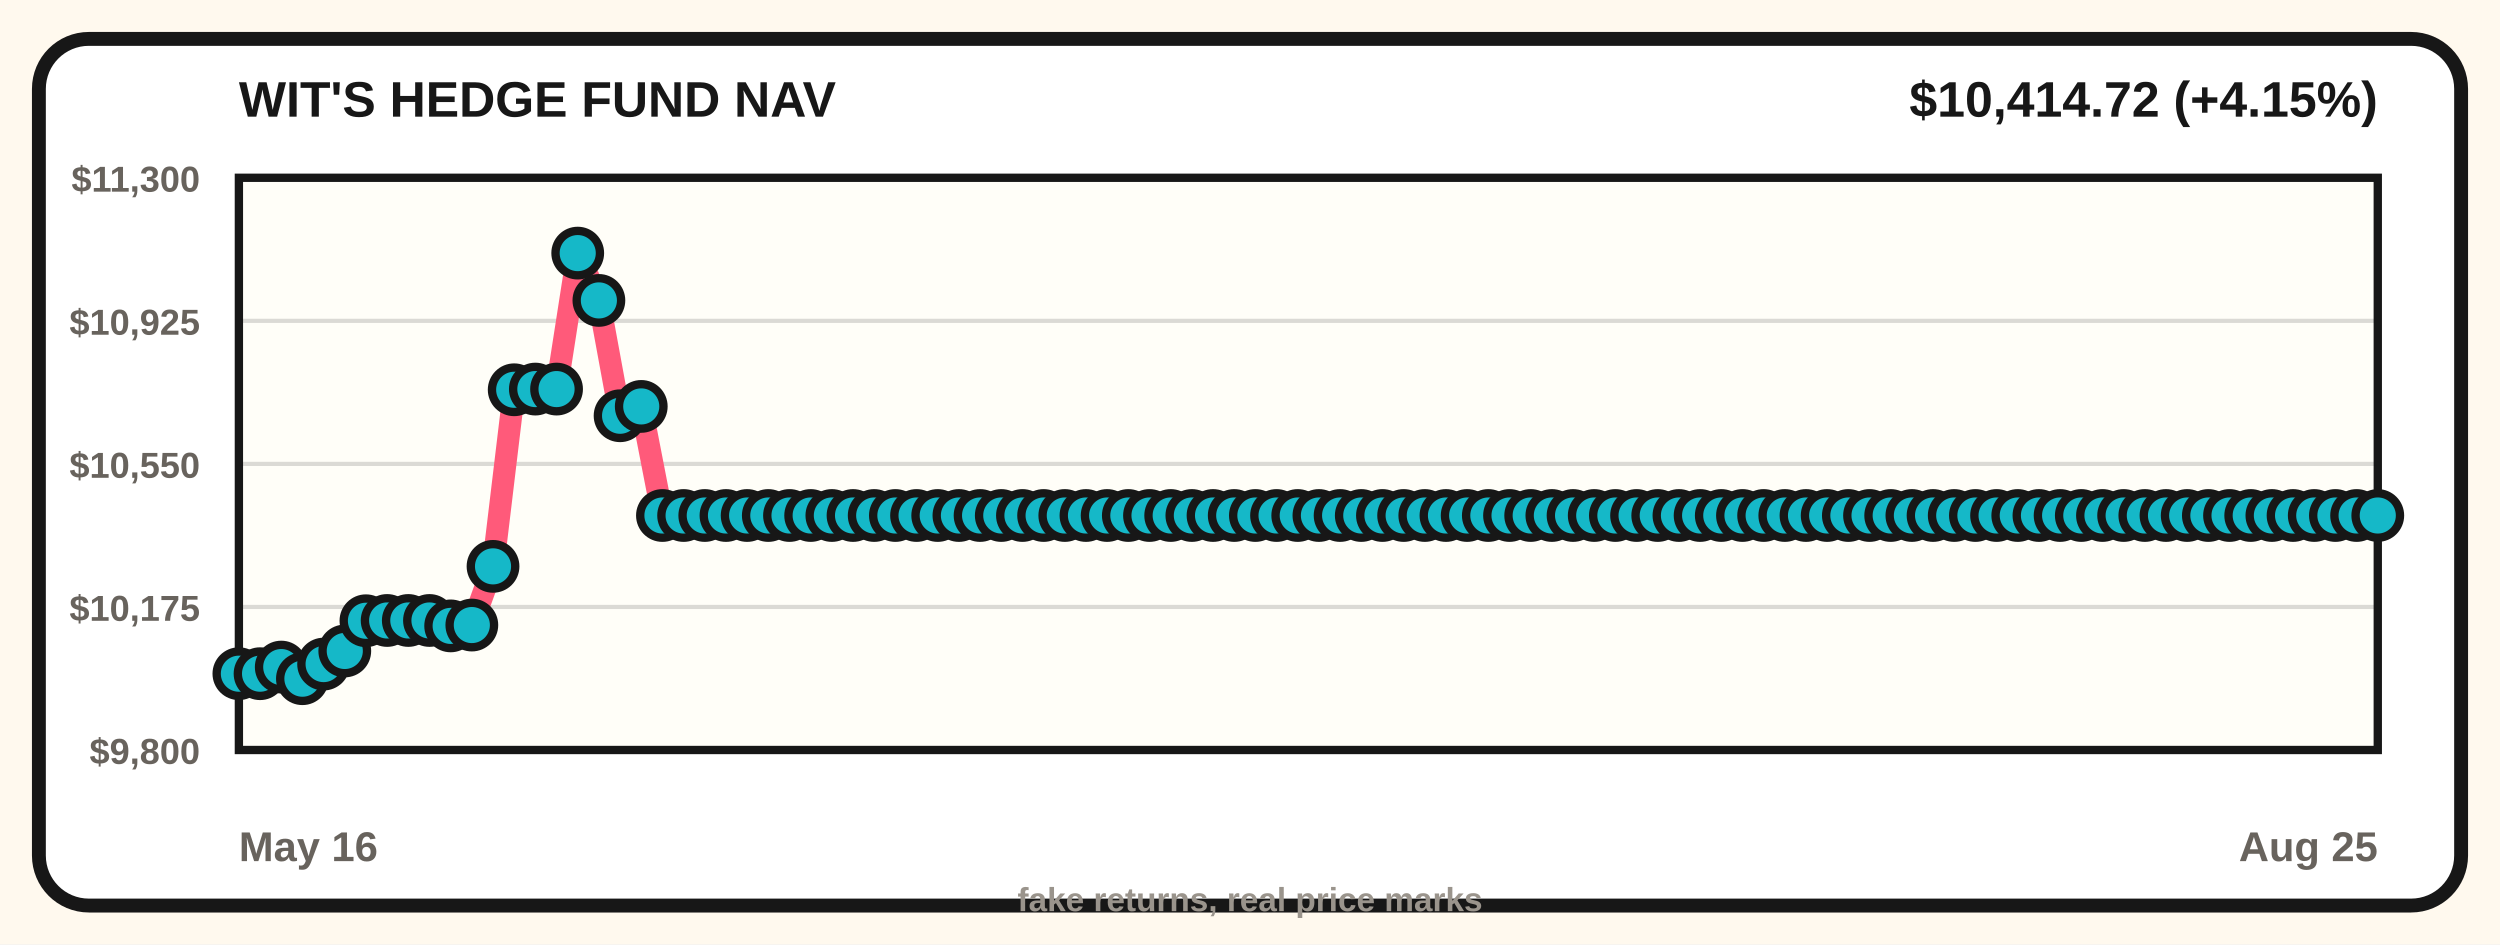
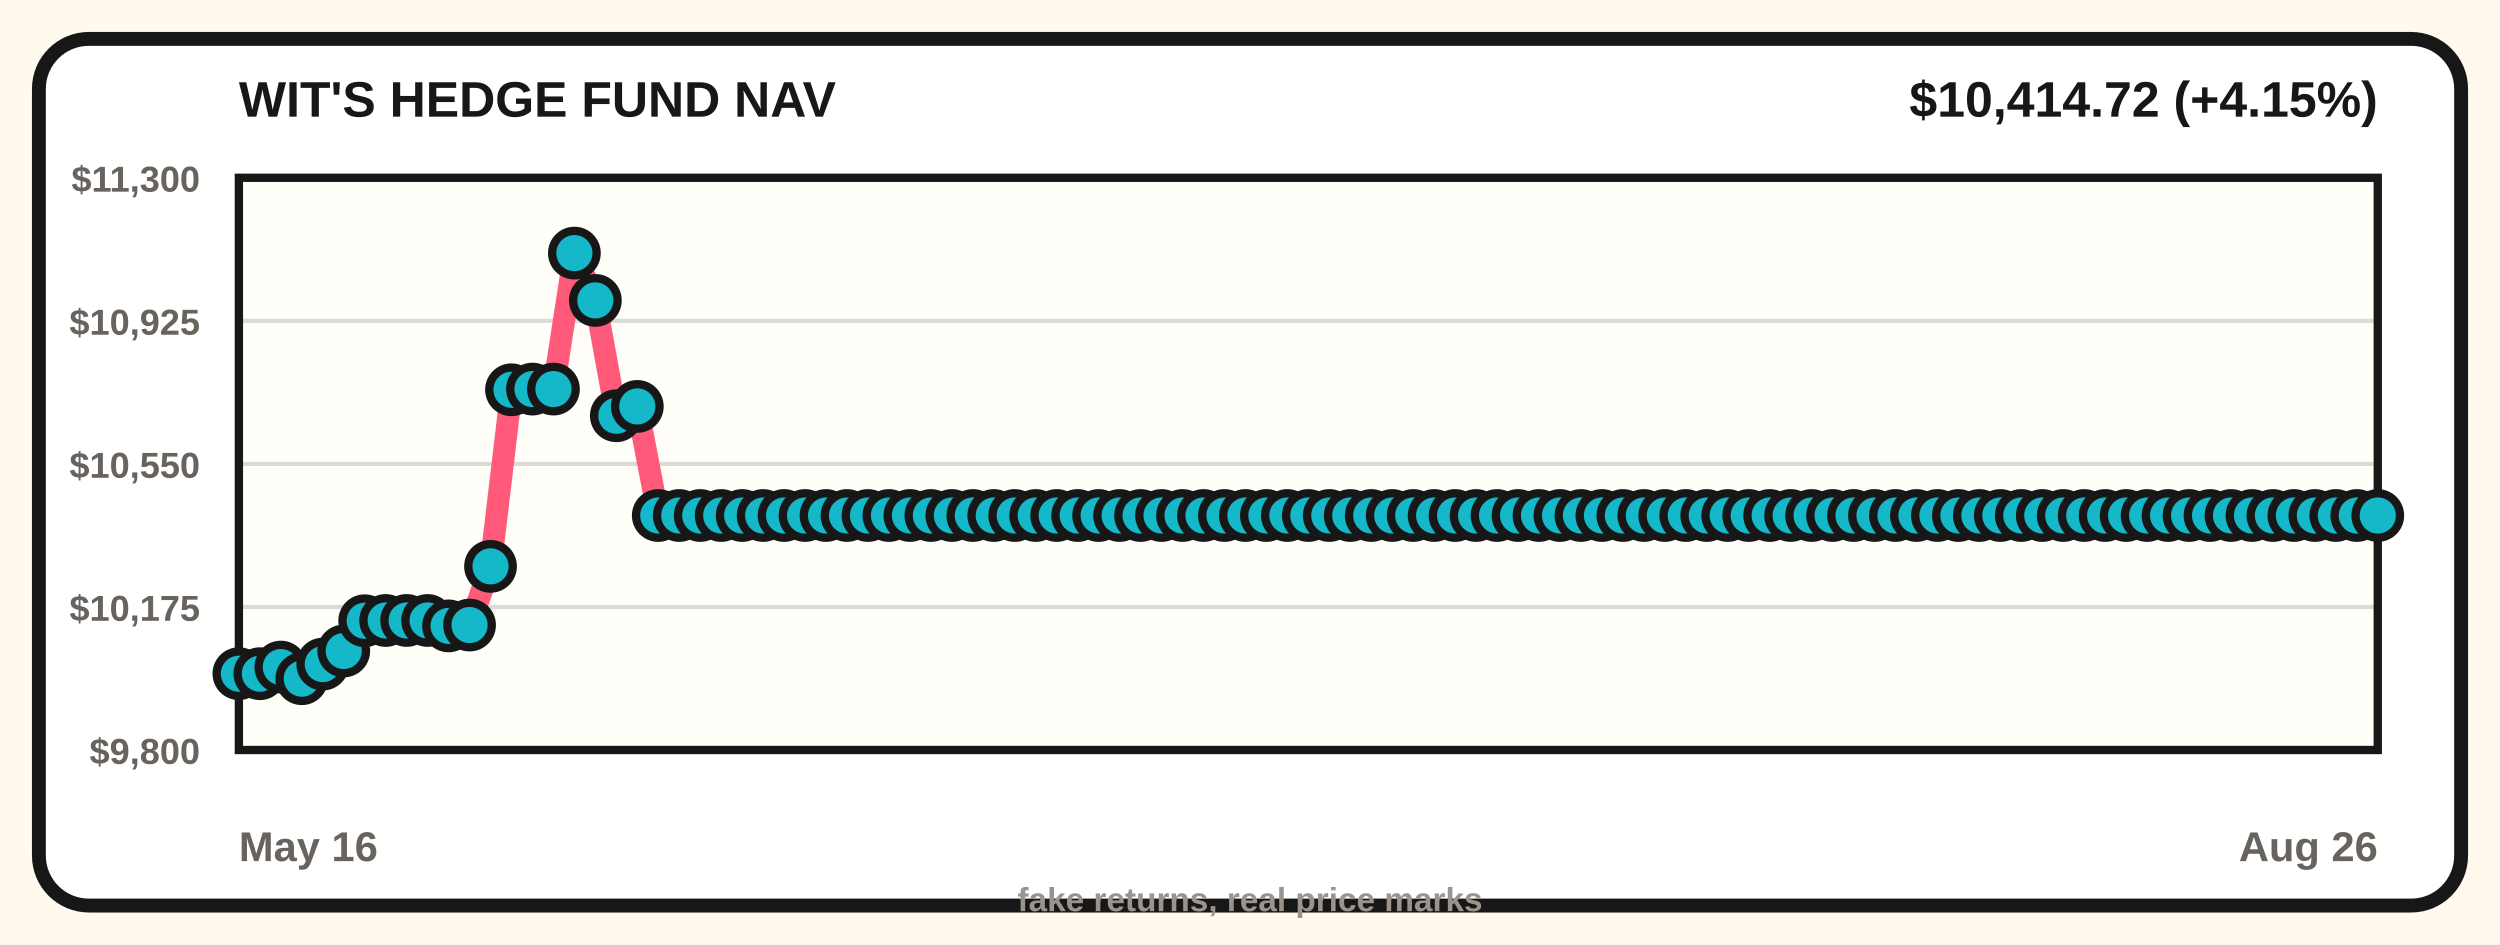
<svg xmlns="http://www.w3.org/2000/svg" width="900" height="340" viewBox="0 0 900 340" role="img" aria-label="Wit's Hedge Fund fake NAV chart">
  <rect width="900" height="340" fill="#fff9ee" />
  <rect x="14" y="14" width="872" height="312" rx="18" fill="#ffffff" stroke="#171717" stroke-width="5" />
  <rect x="86" y="64" width="770" height="206" fill="#fffef8" stroke="#171717" stroke-width="3" />
  <line x1="86" y1="270" x2="856" y2="270" stroke="#171717" stroke-width="1.5" opacity="0.16" />
  <text x="72" y="275" text-anchor="end" font-family="Arial, sans-serif" font-size="13" font-weight="800" fill="#68635d">$9,800</text>
  <line x1="86" y1="218.5" x2="856" y2="218.5" stroke="#171717" stroke-width="1.5" opacity="0.16" />
  <text x="72" y="223.5" text-anchor="end" font-family="Arial, sans-serif" font-size="13" font-weight="800" fill="#68635d">$10,175</text>
  <line x1="86" y1="167" x2="856" y2="167" stroke="#171717" stroke-width="1.5" opacity="0.16" />
  <text x="72" y="172" text-anchor="end" font-family="Arial, sans-serif" font-size="13" font-weight="800" fill="#68635d">$10,550</text>
  <line x1="86" y1="115.5" x2="856" y2="115.5" stroke="#171717" stroke-width="1.5" opacity="0.16" />
  <text x="72" y="120.5" text-anchor="end" font-family="Arial, sans-serif" font-size="13" font-weight="800" fill="#68635d">$10,925</text>
  <line x1="86" y1="64" x2="856" y2="64" stroke="#171717" stroke-width="1.5" opacity="0.16" />
  <text x="72" y="69" text-anchor="end" font-family="Arial, sans-serif" font-size="13" font-weight="800" fill="#68635d">$11,300</text>
-   <polyline points="86,242.53 93.62,242.53 101.25,240.15 108.87,244.33 116.5,239.07 124.12,234.35 131.74,223.47 139.37,223.37 146.99,223.37 154.61,223.37 162.24,225.32 169.86,225.02 177.49,203.89 185.11,140.32 192.73,140.07 200.36,140.07 207.98,91.12 215.6,108.15 223.23,149.67 230.85,146.31 238.48,185.58 246.1,185.58 253.72,185.58 261.35,185.58 268.97,185.58 276.59,185.58 284.22,185.58 291.84,185.58 299.47,185.58 307.09,185.58 314.71,185.58 322.34,185.58 329.96,185.58 337.58,185.58 345.21,185.58 352.83,185.58 360.46,185.58 368.08,185.58 375.7,185.58 383.33,185.58 390.95,185.58 398.57,185.58 406.2,185.58 413.82,185.58 421.45,185.58 429.07,185.58 436.69,185.58 444.32,185.58 451.94,185.58 459.56,185.58 467.19,185.58 474.81,185.58 482.44,185.58 490.06,185.58 497.68,185.58 505.31,185.58 512.93,185.58 520.55,185.58 528.18,185.58 535.8,185.58 543.43,185.58 551.05,185.58 558.67,185.58 566.3,185.58 573.92,185.58 581.54,185.58 589.17,185.58 596.79,185.58 604.42,185.58 612.04,185.58 619.66,185.58 627.29,185.58 634.91,185.58 642.53,185.58 650.16,185.58 657.78,185.58 665.41,185.58 673.03,185.58 680.65,185.58 688.28,185.58 695.9,185.58 703.52,185.58 711.15,185.58 718.77,185.58 726.4,185.58 734.02,185.58 741.64,185.58 749.27,185.58 756.89,185.58 764.51,185.58 772.14,185.58 779.76,185.58 787.39,185.58 795.01,185.58 802.63,185.58 810.26,185.58 817.88,185.58 825.5,185.58 833.13,185.58 840.75,185.58 848.38,185.58 856,185.58" fill="none" stroke="#ff5a7a" stroke-width="8" stroke-linecap="round" stroke-linejoin="round" />
+   <polyline points="86,242.53 93.55,242.53 101.1,240.15 108.65,244.33 116.2,239.07 123.75,234.35 131.29,223.47 138.84,223.37 146.39,223.37 153.94,223.37 161.49,225.32 169.04,225.02 176.59,203.89 184.14,140.32 191.69,140.07 199.24,140.07 206.78,91.12 214.33,108.15 221.88,149.67 229.43,146.31 236.98,185.58 244.53,185.58 252.08,185.58 259.63,185.58 267.18,185.58 274.73,185.58 282.27,185.58 289.82,185.58 297.37,185.58 304.92,185.58 312.47,185.58 320.02,185.58 327.57,185.58 335.12,185.58 342.67,185.58 350.22,185.58 357.76,185.58 365.31,185.58 372.86,185.58 380.41,185.58 387.96,185.58 395.51,185.58 403.06,185.58 410.61,185.58 418.16,185.58 425.71,185.58 433.25,185.58 440.8,185.58 448.35,185.58 455.9,185.58 463.45,185.58 471,185.58 478.55,185.58 486.1,185.58 493.65,185.58 501.2,185.58 508.75,185.58 516.29,185.58 523.84,185.58 531.39,185.58 538.94,185.58 546.49,185.58 554.04,185.58 561.59,185.58 569.14,185.58 576.69,185.58 584.24,185.58 591.78,185.58 599.33,185.58 606.88,185.58 614.43,185.58 621.98,185.58 629.53,185.58 637.08,185.58 644.63,185.58 652.18,185.58 659.73,185.58 667.27,185.58 674.82,185.58 682.37,185.58 689.92,185.58 697.47,185.58 705.02,185.58 712.57,185.58 720.12,185.58 727.67,185.58 735.22,185.58 742.76,185.58 750.31,185.58 757.86,185.58 765.41,185.58 772.96,185.58 780.51,185.58 788.06,185.58 795.61,185.58 803.16,185.58 810.71,185.58 818.25,185.58 825.8,185.58 833.35,185.58 840.9,185.58 848.45,185.58 856,185.58" fill="none" stroke="#ff5a7a" stroke-width="8" stroke-linecap="round" stroke-linejoin="round" />
  <circle cx="86" cy="242.53" r="8" fill="#15b8c8" stroke="#171717" stroke-width="3" />
-   <circle cx="93.62" cy="242.53" r="8" fill="#15b8c8" stroke="#171717" stroke-width="3" />
-   <circle cx="101.25" cy="240.15" r="8" fill="#15b8c8" stroke="#171717" stroke-width="3" />
-   <circle cx="108.87" cy="244.33" r="8" fill="#15b8c8" stroke="#171717" stroke-width="3" />
-   <circle cx="116.5" cy="239.07" r="8" fill="#15b8c8" stroke="#171717" stroke-width="3" />
-   <circle cx="124.12" cy="234.35" r="8" fill="#15b8c8" stroke="#171717" stroke-width="3" />
-   <circle cx="131.74" cy="223.47" r="8" fill="#15b8c8" stroke="#171717" stroke-width="3" />
-   <circle cx="139.37" cy="223.37" r="8" fill="#15b8c8" stroke="#171717" stroke-width="3" />
-   <circle cx="146.99" cy="223.37" r="8" fill="#15b8c8" stroke="#171717" stroke-width="3" />
-   <circle cx="154.61" cy="223.37" r="8" fill="#15b8c8" stroke="#171717" stroke-width="3" />
-   <circle cx="162.24" cy="225.32" r="8" fill="#15b8c8" stroke="#171717" stroke-width="3" />
-   <circle cx="169.86" cy="225.02" r="8" fill="#15b8c8" stroke="#171717" stroke-width="3" />
-   <circle cx="177.49" cy="203.89" r="8" fill="#15b8c8" stroke="#171717" stroke-width="3" />
-   <circle cx="185.11" cy="140.32" r="8" fill="#15b8c8" stroke="#171717" stroke-width="3" />
-   <circle cx="192.73" cy="140.07" r="8" fill="#15b8c8" stroke="#171717" stroke-width="3" />
-   <circle cx="200.36" cy="140.07" r="8" fill="#15b8c8" stroke="#171717" stroke-width="3" />
-   <circle cx="207.98" cy="91.12" r="8" fill="#15b8c8" stroke="#171717" stroke-width="3" />
-   <circle cx="215.6" cy="108.15" r="8" fill="#15b8c8" stroke="#171717" stroke-width="3" />
-   <circle cx="223.23" cy="149.67" r="8" fill="#15b8c8" stroke="#171717" stroke-width="3" />
-   <circle cx="230.85" cy="146.31" r="8" fill="#15b8c8" stroke="#171717" stroke-width="3" />
-   <circle cx="238.48" cy="185.58" r="8" fill="#15b8c8" stroke="#171717" stroke-width="3" />
-   <circle cx="246.1" cy="185.58" r="8" fill="#15b8c8" stroke="#171717" stroke-width="3" />
-   <circle cx="253.72" cy="185.58" r="8" fill="#15b8c8" stroke="#171717" stroke-width="3" />
-   <circle cx="261.35" cy="185.58" r="8" fill="#15b8c8" stroke="#171717" stroke-width="3" />
-   <circle cx="268.97" cy="185.58" r="8" fill="#15b8c8" stroke="#171717" stroke-width="3" />
-   <circle cx="276.59" cy="185.58" r="8" fill="#15b8c8" stroke="#171717" stroke-width="3" />
-   <circle cx="284.22" cy="185.58" r="8" fill="#15b8c8" stroke="#171717" stroke-width="3" />
-   <circle cx="291.84" cy="185.58" r="8" fill="#15b8c8" stroke="#171717" stroke-width="3" />
-   <circle cx="299.47" cy="185.58" r="8" fill="#15b8c8" stroke="#171717" stroke-width="3" />
-   <circle cx="307.09" cy="185.58" r="8" fill="#15b8c8" stroke="#171717" stroke-width="3" />
-   <circle cx="314.71" cy="185.58" r="8" fill="#15b8c8" stroke="#171717" stroke-width="3" />
-   <circle cx="322.34" cy="185.58" r="8" fill="#15b8c8" stroke="#171717" stroke-width="3" />
-   <circle cx="329.96" cy="185.58" r="8" fill="#15b8c8" stroke="#171717" stroke-width="3" />
-   <circle cx="337.58" cy="185.58" r="8" fill="#15b8c8" stroke="#171717" stroke-width="3" />
-   <circle cx="345.21" cy="185.58" r="8" fill="#15b8c8" stroke="#171717" stroke-width="3" />
-   <circle cx="352.83" cy="185.58" r="8" fill="#15b8c8" stroke="#171717" stroke-width="3" />
-   <circle cx="360.46" cy="185.58" r="8" fill="#15b8c8" stroke="#171717" stroke-width="3" />
-   <circle cx="368.08" cy="185.58" r="8" fill="#15b8c8" stroke="#171717" stroke-width="3" />
-   <circle cx="375.7" cy="185.58" r="8" fill="#15b8c8" stroke="#171717" stroke-width="3" />
-   <circle cx="383.33" cy="185.58" r="8" fill="#15b8c8" stroke="#171717" stroke-width="3" />
-   <circle cx="390.95" cy="185.58" r="8" fill="#15b8c8" stroke="#171717" stroke-width="3" />
-   <circle cx="398.57" cy="185.58" r="8" fill="#15b8c8" stroke="#171717" stroke-width="3" />
-   <circle cx="406.2" cy="185.58" r="8" fill="#15b8c8" stroke="#171717" stroke-width="3" />
-   <circle cx="413.82" cy="185.58" r="8" fill="#15b8c8" stroke="#171717" stroke-width="3" />
-   <circle cx="421.45" cy="185.58" r="8" fill="#15b8c8" stroke="#171717" stroke-width="3" />
-   <circle cx="429.07" cy="185.58" r="8" fill="#15b8c8" stroke="#171717" stroke-width="3" />
-   <circle cx="436.69" cy="185.58" r="8" fill="#15b8c8" stroke="#171717" stroke-width="3" />
-   <circle cx="444.32" cy="185.58" r="8" fill="#15b8c8" stroke="#171717" stroke-width="3" />
-   <circle cx="451.94" cy="185.58" r="8" fill="#15b8c8" stroke="#171717" stroke-width="3" />
-   <circle cx="459.56" cy="185.58" r="8" fill="#15b8c8" stroke="#171717" stroke-width="3" />
-   <circle cx="467.19" cy="185.58" r="8" fill="#15b8c8" stroke="#171717" stroke-width="3" />
-   <circle cx="474.81" cy="185.58" r="8" fill="#15b8c8" stroke="#171717" stroke-width="3" />
-   <circle cx="482.44" cy="185.58" r="8" fill="#15b8c8" stroke="#171717" stroke-width="3" />
-   <circle cx="490.06" cy="185.58" r="8" fill="#15b8c8" stroke="#171717" stroke-width="3" />
-   <circle cx="497.68" cy="185.58" r="8" fill="#15b8c8" stroke="#171717" stroke-width="3" />
-   <circle cx="505.31" cy="185.58" r="8" fill="#15b8c8" stroke="#171717" stroke-width="3" />
-   <circle cx="512.93" cy="185.58" r="8" fill="#15b8c8" stroke="#171717" stroke-width="3" />
-   <circle cx="520.55" cy="185.58" r="8" fill="#15b8c8" stroke="#171717" stroke-width="3" />
-   <circle cx="528.18" cy="185.58" r="8" fill="#15b8c8" stroke="#171717" stroke-width="3" />
-   <circle cx="535.8" cy="185.58" r="8" fill="#15b8c8" stroke="#171717" stroke-width="3" />
-   <circle cx="543.43" cy="185.58" r="8" fill="#15b8c8" stroke="#171717" stroke-width="3" />
-   <circle cx="551.05" cy="185.58" r="8" fill="#15b8c8" stroke="#171717" stroke-width="3" />
-   <circle cx="558.67" cy="185.58" r="8" fill="#15b8c8" stroke="#171717" stroke-width="3" />
-   <circle cx="566.3" cy="185.58" r="8" fill="#15b8c8" stroke="#171717" stroke-width="3" />
-   <circle cx="573.92" cy="185.58" r="8" fill="#15b8c8" stroke="#171717" stroke-width="3" />
-   <circle cx="581.54" cy="185.58" r="8" fill="#15b8c8" stroke="#171717" stroke-width="3" />
-   <circle cx="589.17" cy="185.58" r="8" fill="#15b8c8" stroke="#171717" stroke-width="3" />
-   <circle cx="596.79" cy="185.58" r="8" fill="#15b8c8" stroke="#171717" stroke-width="3" />
-   <circle cx="604.42" cy="185.58" r="8" fill="#15b8c8" stroke="#171717" stroke-width="3" />
-   <circle cx="612.04" cy="185.58" r="8" fill="#15b8c8" stroke="#171717" stroke-width="3" />
-   <circle cx="619.66" cy="185.58" r="8" fill="#15b8c8" stroke="#171717" stroke-width="3" />
-   <circle cx="627.29" cy="185.58" r="8" fill="#15b8c8" stroke="#171717" stroke-width="3" />
-   <circle cx="634.91" cy="185.58" r="8" fill="#15b8c8" stroke="#171717" stroke-width="3" />
-   <circle cx="642.53" cy="185.58" r="8" fill="#15b8c8" stroke="#171717" stroke-width="3" />
-   <circle cx="650.16" cy="185.58" r="8" fill="#15b8c8" stroke="#171717" stroke-width="3" />
-   <circle cx="657.78" cy="185.58" r="8" fill="#15b8c8" stroke="#171717" stroke-width="3" />
-   <circle cx="665.41" cy="185.58" r="8" fill="#15b8c8" stroke="#171717" stroke-width="3" />
-   <circle cx="673.03" cy="185.58" r="8" fill="#15b8c8" stroke="#171717" stroke-width="3" />
-   <circle cx="680.65" cy="185.58" r="8" fill="#15b8c8" stroke="#171717" stroke-width="3" />
-   <circle cx="688.28" cy="185.58" r="8" fill="#15b8c8" stroke="#171717" stroke-width="3" />
-   <circle cx="695.9" cy="185.58" r="8" fill="#15b8c8" stroke="#171717" stroke-width="3" />
-   <circle cx="703.52" cy="185.58" r="8" fill="#15b8c8" stroke="#171717" stroke-width="3" />
-   <circle cx="711.15" cy="185.58" r="8" fill="#15b8c8" stroke="#171717" stroke-width="3" />
-   <circle cx="718.77" cy="185.58" r="8" fill="#15b8c8" stroke="#171717" stroke-width="3" />
-   <circle cx="726.4" cy="185.58" r="8" fill="#15b8c8" stroke="#171717" stroke-width="3" />
-   <circle cx="734.02" cy="185.58" r="8" fill="#15b8c8" stroke="#171717" stroke-width="3" />
-   <circle cx="741.64" cy="185.58" r="8" fill="#15b8c8" stroke="#171717" stroke-width="3" />
-   <circle cx="749.27" cy="185.58" r="8" fill="#15b8c8" stroke="#171717" stroke-width="3" />
-   <circle cx="756.89" cy="185.58" r="8" fill="#15b8c8" stroke="#171717" stroke-width="3" />
-   <circle cx="764.51" cy="185.58" r="8" fill="#15b8c8" stroke="#171717" stroke-width="3" />
-   <circle cx="772.14" cy="185.58" r="8" fill="#15b8c8" stroke="#171717" stroke-width="3" />
-   <circle cx="779.76" cy="185.58" r="8" fill="#15b8c8" stroke="#171717" stroke-width="3" />
-   <circle cx="787.39" cy="185.58" r="8" fill="#15b8c8" stroke="#171717" stroke-width="3" />
-   <circle cx="795.01" cy="185.58" r="8" fill="#15b8c8" stroke="#171717" stroke-width="3" />
-   <circle cx="802.63" cy="185.58" r="8" fill="#15b8c8" stroke="#171717" stroke-width="3" />
-   <circle cx="810.26" cy="185.58" r="8" fill="#15b8c8" stroke="#171717" stroke-width="3" />
-   <circle cx="817.88" cy="185.58" r="8" fill="#15b8c8" stroke="#171717" stroke-width="3" />
-   <circle cx="825.5" cy="185.58" r="8" fill="#15b8c8" stroke="#171717" stroke-width="3" />
-   <circle cx="833.13" cy="185.58" r="8" fill="#15b8c8" stroke="#171717" stroke-width="3" />
-   <circle cx="840.75" cy="185.58" r="8" fill="#15b8c8" stroke="#171717" stroke-width="3" />
-   <circle cx="848.38" cy="185.58" r="8" fill="#15b8c8" stroke="#171717" stroke-width="3" />
+   <circle cx="93.55" cy="242.53" r="8" fill="#15b8c8" stroke="#171717" stroke-width="3" />
+   <circle cx="101.1" cy="240.15" r="8" fill="#15b8c8" stroke="#171717" stroke-width="3" />
+   <circle cx="108.65" cy="244.33" r="8" fill="#15b8c8" stroke="#171717" stroke-width="3" />
+   <circle cx="116.2" cy="239.07" r="8" fill="#15b8c8" stroke="#171717" stroke-width="3" />
+   <circle cx="123.75" cy="234.35" r="8" fill="#15b8c8" stroke="#171717" stroke-width="3" />
+   <circle cx="131.29" cy="223.47" r="8" fill="#15b8c8" stroke="#171717" stroke-width="3" />
+   <circle cx="138.84" cy="223.37" r="8" fill="#15b8c8" stroke="#171717" stroke-width="3" />
+   <circle cx="146.39" cy="223.37" r="8" fill="#15b8c8" stroke="#171717" stroke-width="3" />
+   <circle cx="153.94" cy="223.37" r="8" fill="#15b8c8" stroke="#171717" stroke-width="3" />
+   <circle cx="161.49" cy="225.32" r="8" fill="#15b8c8" stroke="#171717" stroke-width="3" />
+   <circle cx="169.04" cy="225.02" r="8" fill="#15b8c8" stroke="#171717" stroke-width="3" />
+   <circle cx="176.59" cy="203.89" r="8" fill="#15b8c8" stroke="#171717" stroke-width="3" />
+   <circle cx="184.14" cy="140.32" r="8" fill="#15b8c8" stroke="#171717" stroke-width="3" />
+   <circle cx="191.69" cy="140.07" r="8" fill="#15b8c8" stroke="#171717" stroke-width="3" />
+   <circle cx="199.24" cy="140.07" r="8" fill="#15b8c8" stroke="#171717" stroke-width="3" />
+   <circle cx="206.78" cy="91.12" r="8" fill="#15b8c8" stroke="#171717" stroke-width="3" />
+   <circle cx="214.33" cy="108.15" r="8" fill="#15b8c8" stroke="#171717" stroke-width="3" />
+   <circle cx="221.88" cy="149.67" r="8" fill="#15b8c8" stroke="#171717" stroke-width="3" />
+   <circle cx="229.43" cy="146.31" r="8" fill="#15b8c8" stroke="#171717" stroke-width="3" />
+   <circle cx="236.98" cy="185.58" r="8" fill="#15b8c8" stroke="#171717" stroke-width="3" />
+   <circle cx="244.53" cy="185.58" r="8" fill="#15b8c8" stroke="#171717" stroke-width="3" />
+   <circle cx="252.08" cy="185.58" r="8" fill="#15b8c8" stroke="#171717" stroke-width="3" />
+   <circle cx="259.63" cy="185.58" r="8" fill="#15b8c8" stroke="#171717" stroke-width="3" />
+   <circle cx="267.18" cy="185.58" r="8" fill="#15b8c8" stroke="#171717" stroke-width="3" />
+   <circle cx="274.73" cy="185.58" r="8" fill="#15b8c8" stroke="#171717" stroke-width="3" />
+   <circle cx="282.27" cy="185.58" r="8" fill="#15b8c8" stroke="#171717" stroke-width="3" />
+   <circle cx="289.82" cy="185.58" r="8" fill="#15b8c8" stroke="#171717" stroke-width="3" />
+   <circle cx="297.37" cy="185.58" r="8" fill="#15b8c8" stroke="#171717" stroke-width="3" />
+   <circle cx="304.92" cy="185.58" r="8" fill="#15b8c8" stroke="#171717" stroke-width="3" />
+   <circle cx="312.47" cy="185.58" r="8" fill="#15b8c8" stroke="#171717" stroke-width="3" />
+   <circle cx="320.02" cy="185.58" r="8" fill="#15b8c8" stroke="#171717" stroke-width="3" />
+   <circle cx="327.57" cy="185.58" r="8" fill="#15b8c8" stroke="#171717" stroke-width="3" />
+   <circle cx="335.12" cy="185.58" r="8" fill="#15b8c8" stroke="#171717" stroke-width="3" />
+   <circle cx="342.67" cy="185.58" r="8" fill="#15b8c8" stroke="#171717" stroke-width="3" />
+   <circle cx="350.22" cy="185.58" r="8" fill="#15b8c8" stroke="#171717" stroke-width="3" />
+   <circle cx="357.76" cy="185.58" r="8" fill="#15b8c8" stroke="#171717" stroke-width="3" />
+   <circle cx="365.31" cy="185.58" r="8" fill="#15b8c8" stroke="#171717" stroke-width="3" />
+   <circle cx="372.86" cy="185.58" r="8" fill="#15b8c8" stroke="#171717" stroke-width="3" />
+   <circle cx="380.41" cy="185.58" r="8" fill="#15b8c8" stroke="#171717" stroke-width="3" />
+   <circle cx="387.96" cy="185.58" r="8" fill="#15b8c8" stroke="#171717" stroke-width="3" />
+   <circle cx="395.51" cy="185.58" r="8" fill="#15b8c8" stroke="#171717" stroke-width="3" />
+   <circle cx="403.06" cy="185.58" r="8" fill="#15b8c8" stroke="#171717" stroke-width="3" />
+   <circle cx="410.61" cy="185.58" r="8" fill="#15b8c8" stroke="#171717" stroke-width="3" />
+   <circle cx="418.16" cy="185.58" r="8" fill="#15b8c8" stroke="#171717" stroke-width="3" />
+   <circle cx="425.71" cy="185.58" r="8" fill="#15b8c8" stroke="#171717" stroke-width="3" />
+   <circle cx="433.25" cy="185.58" r="8" fill="#15b8c8" stroke="#171717" stroke-width="3" />
+   <circle cx="440.8" cy="185.58" r="8" fill="#15b8c8" stroke="#171717" stroke-width="3" />
+   <circle cx="448.35" cy="185.58" r="8" fill="#15b8c8" stroke="#171717" stroke-width="3" />
+   <circle cx="455.9" cy="185.58" r="8" fill="#15b8c8" stroke="#171717" stroke-width="3" />
+   <circle cx="463.45" cy="185.58" r="8" fill="#15b8c8" stroke="#171717" stroke-width="3" />
+   <circle cx="471" cy="185.58" r="8" fill="#15b8c8" stroke="#171717" stroke-width="3" />
+   <circle cx="478.55" cy="185.58" r="8" fill="#15b8c8" stroke="#171717" stroke-width="3" />
+   <circle cx="486.1" cy="185.58" r="8" fill="#15b8c8" stroke="#171717" stroke-width="3" />
+   <circle cx="493.65" cy="185.58" r="8" fill="#15b8c8" stroke="#171717" stroke-width="3" />
+   <circle cx="501.2" cy="185.58" r="8" fill="#15b8c8" stroke="#171717" stroke-width="3" />
+   <circle cx="508.75" cy="185.58" r="8" fill="#15b8c8" stroke="#171717" stroke-width="3" />
+   <circle cx="516.29" cy="185.58" r="8" fill="#15b8c8" stroke="#171717" stroke-width="3" />
+   <circle cx="523.84" cy="185.58" r="8" fill="#15b8c8" stroke="#171717" stroke-width="3" />
+   <circle cx="531.39" cy="185.58" r="8" fill="#15b8c8" stroke="#171717" stroke-width="3" />
+   <circle cx="538.94" cy="185.58" r="8" fill="#15b8c8" stroke="#171717" stroke-width="3" />
+   <circle cx="546.49" cy="185.58" r="8" fill="#15b8c8" stroke="#171717" stroke-width="3" />
+   <circle cx="554.04" cy="185.58" r="8" fill="#15b8c8" stroke="#171717" stroke-width="3" />
+   <circle cx="561.59" cy="185.58" r="8" fill="#15b8c8" stroke="#171717" stroke-width="3" />
+   <circle cx="569.14" cy="185.58" r="8" fill="#15b8c8" stroke="#171717" stroke-width="3" />
+   <circle cx="576.69" cy="185.58" r="8" fill="#15b8c8" stroke="#171717" stroke-width="3" />
+   <circle cx="584.24" cy="185.58" r="8" fill="#15b8c8" stroke="#171717" stroke-width="3" />
+   <circle cx="591.78" cy="185.58" r="8" fill="#15b8c8" stroke="#171717" stroke-width="3" />
+   <circle cx="599.33" cy="185.58" r="8" fill="#15b8c8" stroke="#171717" stroke-width="3" />
+   <circle cx="606.88" cy="185.58" r="8" fill="#15b8c8" stroke="#171717" stroke-width="3" />
+   <circle cx="614.43" cy="185.58" r="8" fill="#15b8c8" stroke="#171717" stroke-width="3" />
+   <circle cx="621.98" cy="185.58" r="8" fill="#15b8c8" stroke="#171717" stroke-width="3" />
+   <circle cx="629.53" cy="185.58" r="8" fill="#15b8c8" stroke="#171717" stroke-width="3" />
+   <circle cx="637.08" cy="185.58" r="8" fill="#15b8c8" stroke="#171717" stroke-width="3" />
+   <circle cx="644.63" cy="185.58" r="8" fill="#15b8c8" stroke="#171717" stroke-width="3" />
+   <circle cx="652.18" cy="185.58" r="8" fill="#15b8c8" stroke="#171717" stroke-width="3" />
+   <circle cx="659.73" cy="185.58" r="8" fill="#15b8c8" stroke="#171717" stroke-width="3" />
+   <circle cx="667.27" cy="185.58" r="8" fill="#15b8c8" stroke="#171717" stroke-width="3" />
+   <circle cx="674.82" cy="185.58" r="8" fill="#15b8c8" stroke="#171717" stroke-width="3" />
+   <circle cx="682.37" cy="185.58" r="8" fill="#15b8c8" stroke="#171717" stroke-width="3" />
+   <circle cx="689.92" cy="185.58" r="8" fill="#15b8c8" stroke="#171717" stroke-width="3" />
+   <circle cx="697.47" cy="185.58" r="8" fill="#15b8c8" stroke="#171717" stroke-width="3" />
+   <circle cx="705.02" cy="185.58" r="8" fill="#15b8c8" stroke="#171717" stroke-width="3" />
+   <circle cx="712.57" cy="185.58" r="8" fill="#15b8c8" stroke="#171717" stroke-width="3" />
+   <circle cx="720.12" cy="185.58" r="8" fill="#15b8c8" stroke="#171717" stroke-width="3" />
+   <circle cx="727.67" cy="185.58" r="8" fill="#15b8c8" stroke="#171717" stroke-width="3" />
+   <circle cx="735.22" cy="185.58" r="8" fill="#15b8c8" stroke="#171717" stroke-width="3" />
+   <circle cx="742.76" cy="185.58" r="8" fill="#15b8c8" stroke="#171717" stroke-width="3" />
+   <circle cx="750.31" cy="185.58" r="8" fill="#15b8c8" stroke="#171717" stroke-width="3" />
+   <circle cx="757.86" cy="185.58" r="8" fill="#15b8c8" stroke="#171717" stroke-width="3" />
+   <circle cx="765.41" cy="185.58" r="8" fill="#15b8c8" stroke="#171717" stroke-width="3" />
+   <circle cx="772.96" cy="185.58" r="8" fill="#15b8c8" stroke="#171717" stroke-width="3" />
+   <circle cx="780.51" cy="185.58" r="8" fill="#15b8c8" stroke="#171717" stroke-width="3" />
+   <circle cx="788.06" cy="185.58" r="8" fill="#15b8c8" stroke="#171717" stroke-width="3" />
+   <circle cx="795.61" cy="185.58" r="8" fill="#15b8c8" stroke="#171717" stroke-width="3" />
+   <circle cx="803.16" cy="185.58" r="8" fill="#15b8c8" stroke="#171717" stroke-width="3" />
+   <circle cx="810.71" cy="185.58" r="8" fill="#15b8c8" stroke="#171717" stroke-width="3" />
+   <circle cx="818.25" cy="185.58" r="8" fill="#15b8c8" stroke="#171717" stroke-width="3" />
+   <circle cx="825.8" cy="185.58" r="8" fill="#15b8c8" stroke="#171717" stroke-width="3" />
+   <circle cx="833.35" cy="185.58" r="8" fill="#15b8c8" stroke="#171717" stroke-width="3" />
+   <circle cx="840.9" cy="185.58" r="8" fill="#15b8c8" stroke="#171717" stroke-width="3" />
+   <circle cx="848.45" cy="185.58" r="8" fill="#15b8c8" stroke="#171717" stroke-width="3" />
  <circle cx="856" cy="185.58" r="8" fill="#15b8c8" stroke="#171717" stroke-width="3" />
  <text x="86" y="42" font-family="Arial, sans-serif" font-size="18" font-weight="900" fill="#171717">WIT'S HEDGE FUND NAV</text>
  <text x="856" y="42" text-anchor="end" font-family="Arial, sans-serif" font-size="18" font-weight="900" fill="#171717">$10,414.72 (+4.15%)</text>
  <text x="86" y="310" text-anchor="start" font-family="Arial, sans-serif" font-size="15" font-weight="900" fill="#68635d">May 16</text>
-   <text x="856" y="310" text-anchor="end" font-family="Arial, sans-serif" font-size="15" font-weight="900" fill="#68635d">Aug 25</text>
+   <text x="856" y="310" text-anchor="end" font-family="Arial, sans-serif" font-size="15" font-weight="900" fill="#68635d">Aug 26</text>
  <text x="450" y="328" text-anchor="middle" font-family="Arial, sans-serif" font-size="12" font-weight="800" fill="#9a948c">fake returns, real price marks</text>
</svg>
